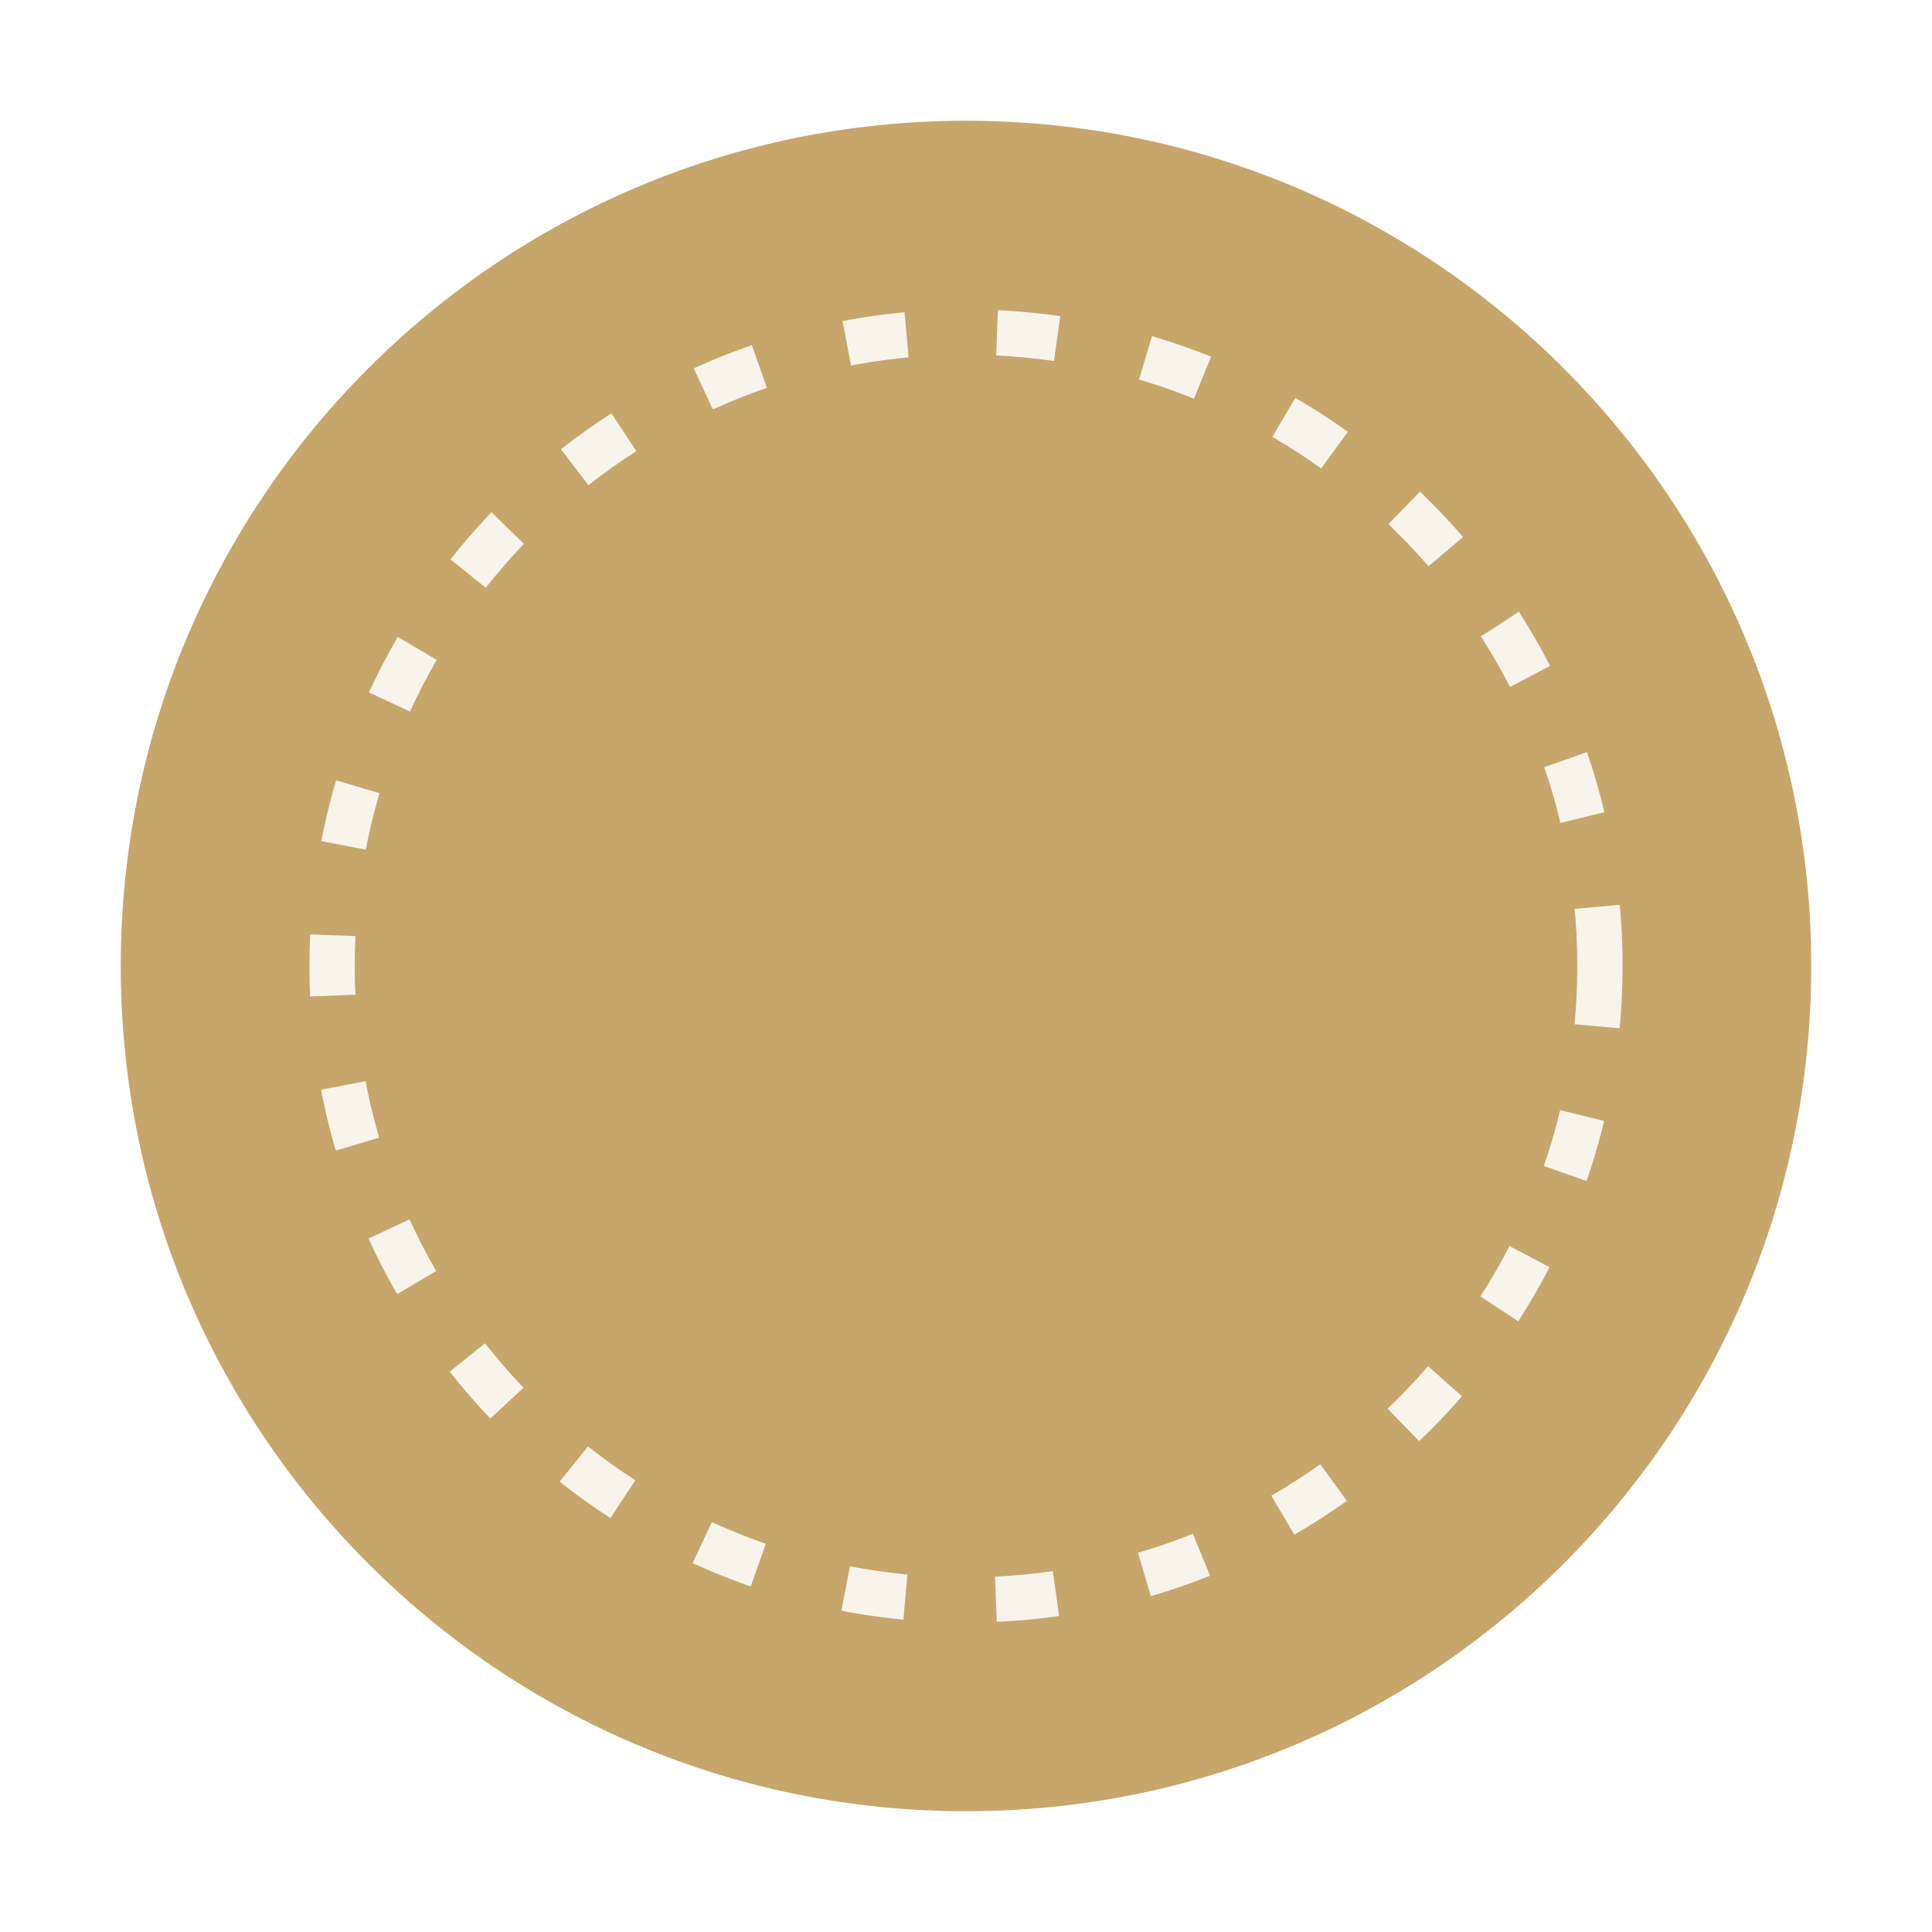
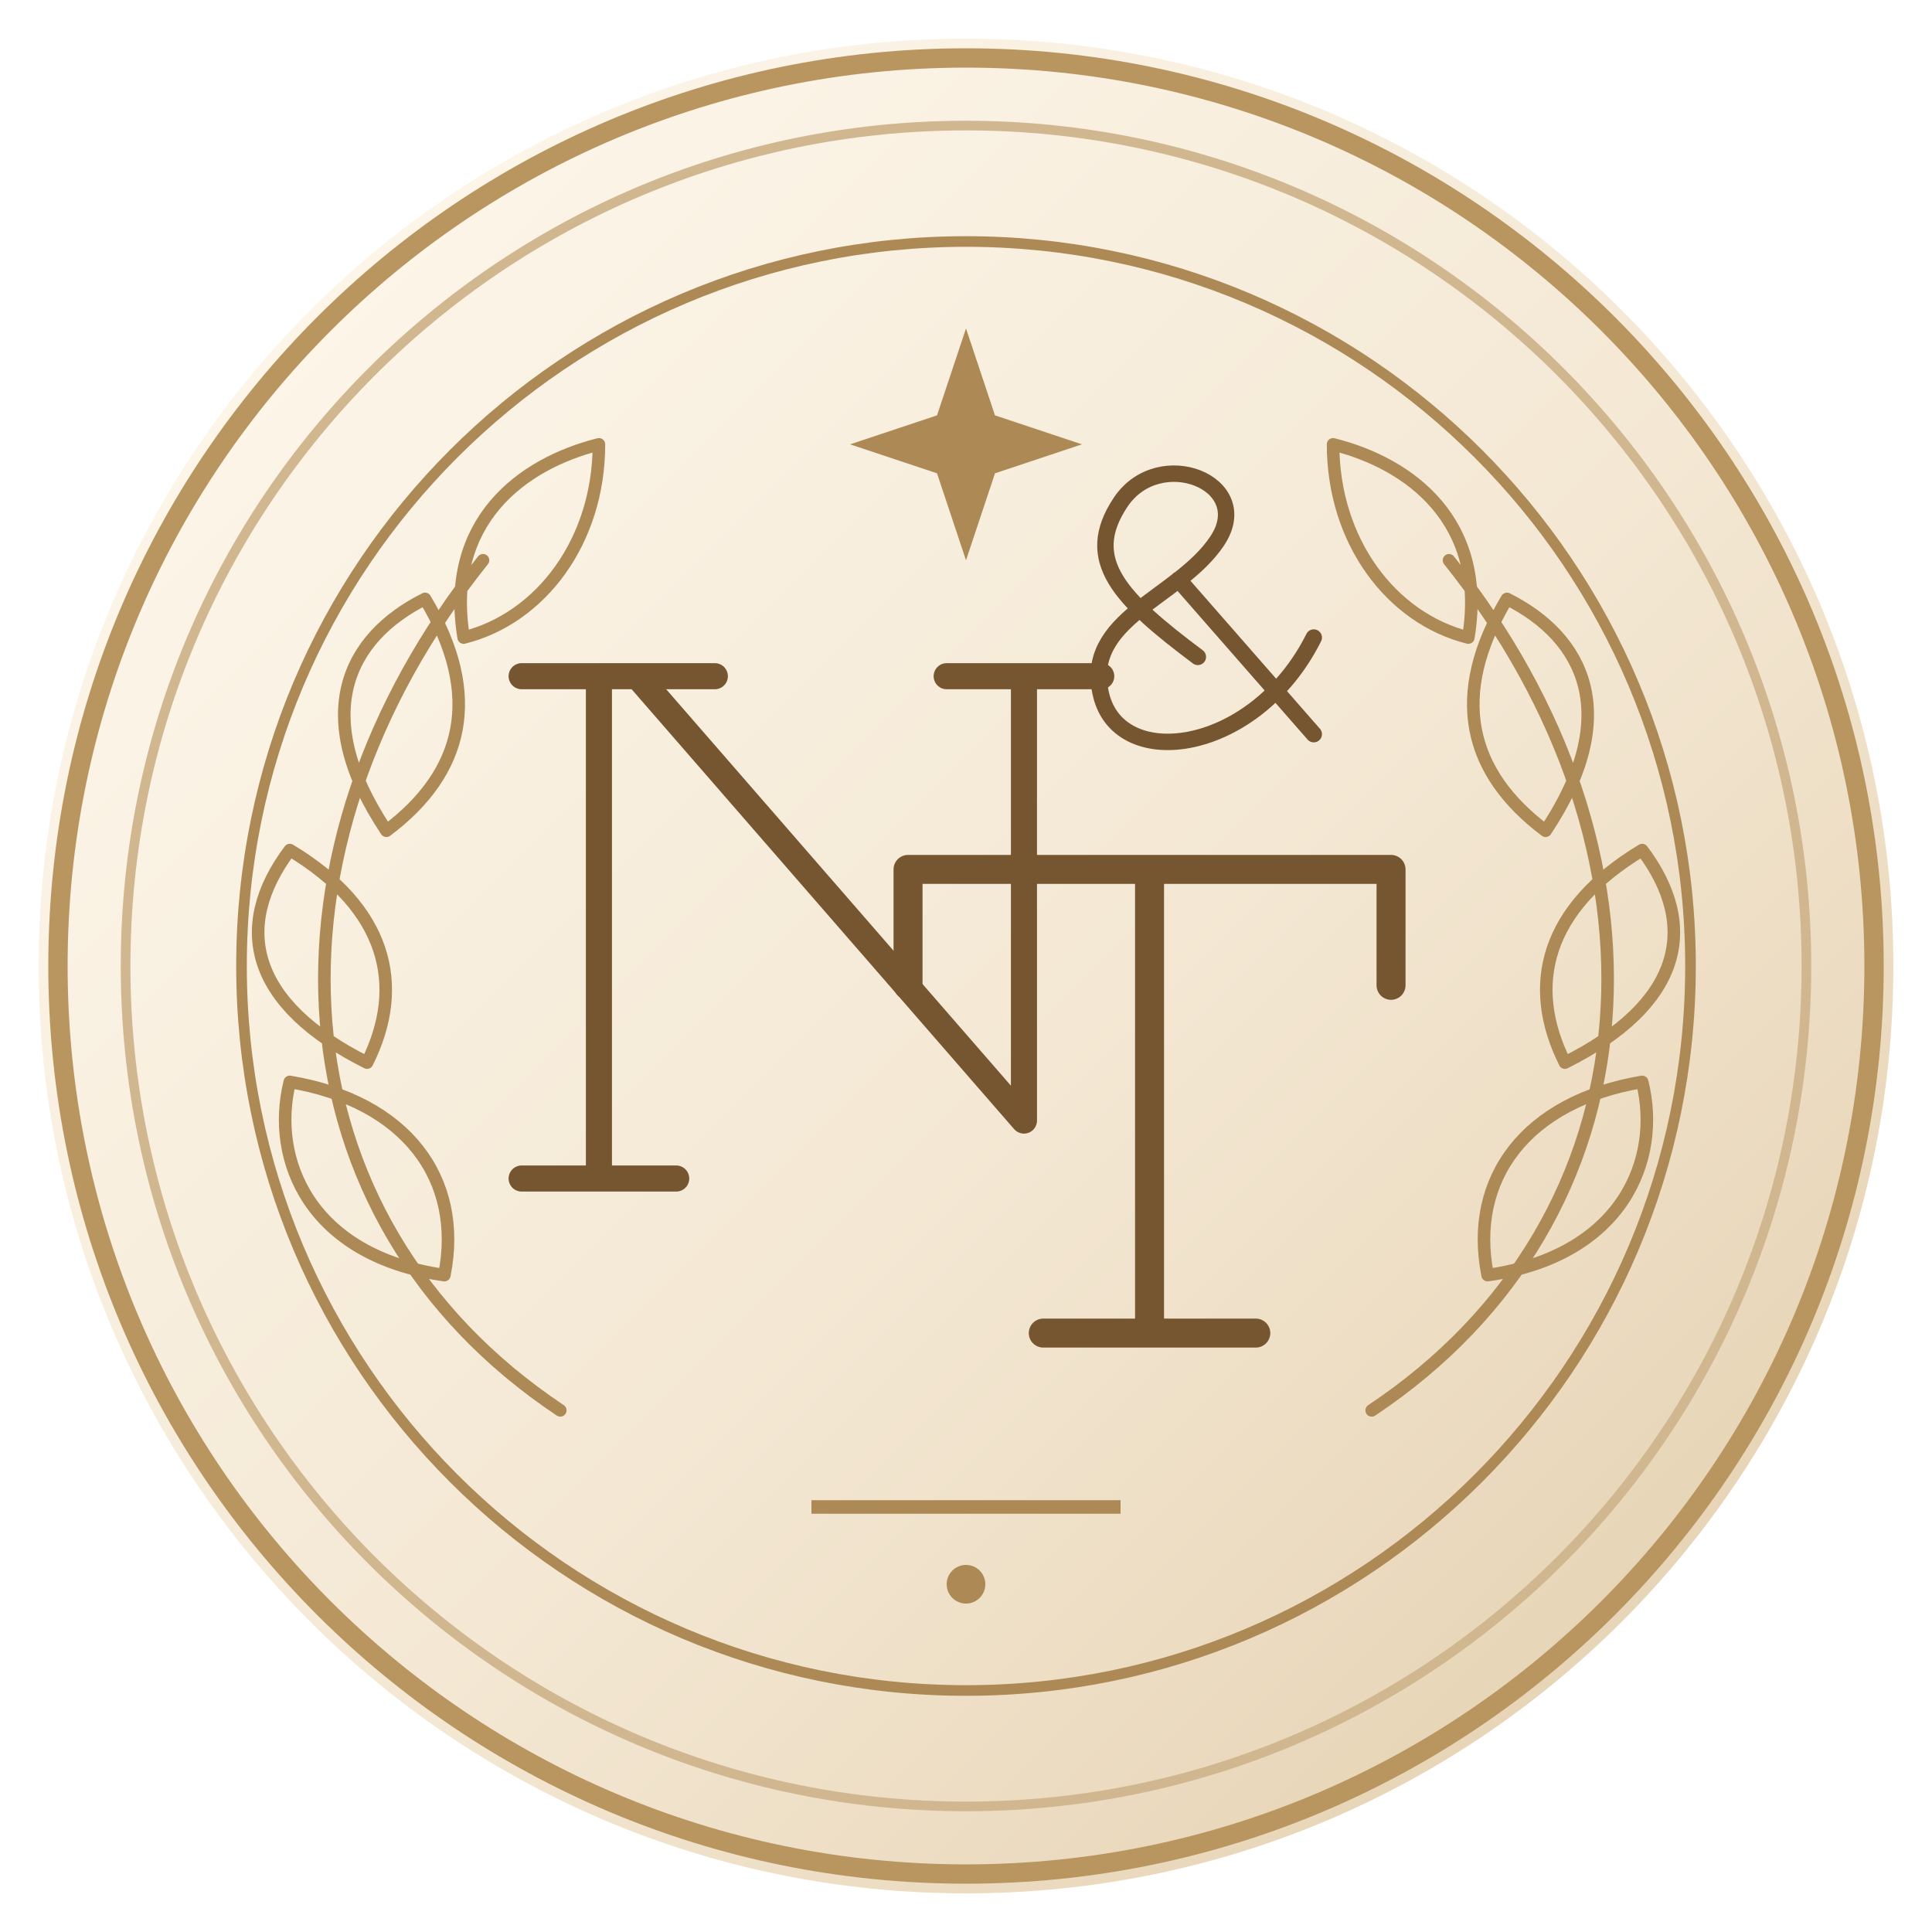
- <svg xmlns="http://www.w3.org/2000/svg" viewBox="0 0 64 64">
-   <circle cx="32" cy="32" r="28" fill="#c6a66b" />
-   <circle cx="32" cy="32" r="21" fill="none" stroke="#f8f4ec" stroke-width="1.5" stroke-dasharray="2 3" />
+ <svg xmlns="http://www.w3.org/2000/svg" viewBox="0 0 100 100">
+   <defs>
+     <linearGradient id="favicon-paper" x1="0" y1="0" x2="1" y2="1">
+       <stop stop-color="#fffaf0" />
+       <stop offset="0.55" stop-color="#f4e8d4" />
+       <stop offset="1" stop-color="#e1cba8" />
+     </linearGradient>
+   </defs>
+   <circle cx="50" cy="50" r="48" fill="url(#favicon-paper)" />
+   <circle cx="50" cy="50" r="47" fill="none" stroke="#b99560" stroke-width="1" />
+   <circle cx="50" cy="50" r="43.5" fill="none" stroke="#d0b78f" stroke-width="0.5" />
+   <circle cx="50" cy="50" r="37.5" fill="none" stroke="#ad8955" stroke-width="0.55" />
+   <g fill="none" stroke="#ad8955" stroke-width="0.65" stroke-linecap="round" stroke-linejoin="round">
+     <path d="M29 73C14 63 13 44 25 29M23 66C16 65 14 60 15 56C21 57 24 61 23 66M19 55C13 52 12 48 15 44C20 47 21 51 19 55M20 43C16 37 18 33 22 31C25 36 24 40 20 43M24 33C23 27 27 24 31 23C31 28 28 32 24 33" />
+     <path d="M29 73C14 63 13 44 25 29M23 66C16 65 14 60 15 56C21 57 24 61 23 66M19 55C13 52 12 48 15 44C20 47 21 51 19 55M20 43C16 37 18 33 22 31C25 36 24 40 20 43M24 33C23 27 27 24 31 23C31 28 28 32 24 33" transform="translate(100 0) scale(-1 1)" />
+   </g>
+   <path d="M50 17L51.5 21.5L56 23L51.5 24.5L50 29L48.5 24.5L44 23L48.5 21.5Z" fill="#ad8955" />
+   <g fill="none" stroke="#765630" stroke-linecap="round" stroke-linejoin="round">
+     <path d="M31 61V35H33L53 58V35M27 35H37M27 61H35M49 35H57" stroke-width="1.35" />
+     <path d="M47 45H72M47 45V51M72 45V51M59.5 45V69M54 69H65" stroke-width="1.5" />
+     <path d="M62 34C58 31 56 29 58 26C60 23 65 25 63 28C61 31 56 32 57 36C58 40 65 39 68 33M61 30L68 38" stroke-width="0.85" />
+   </g>
+   <path d="M42 78H58" stroke="#ad8955" stroke-width="0.7" />
+   <circle cx="50" cy="82" r="1" fill="#ad8955" />
</svg>
